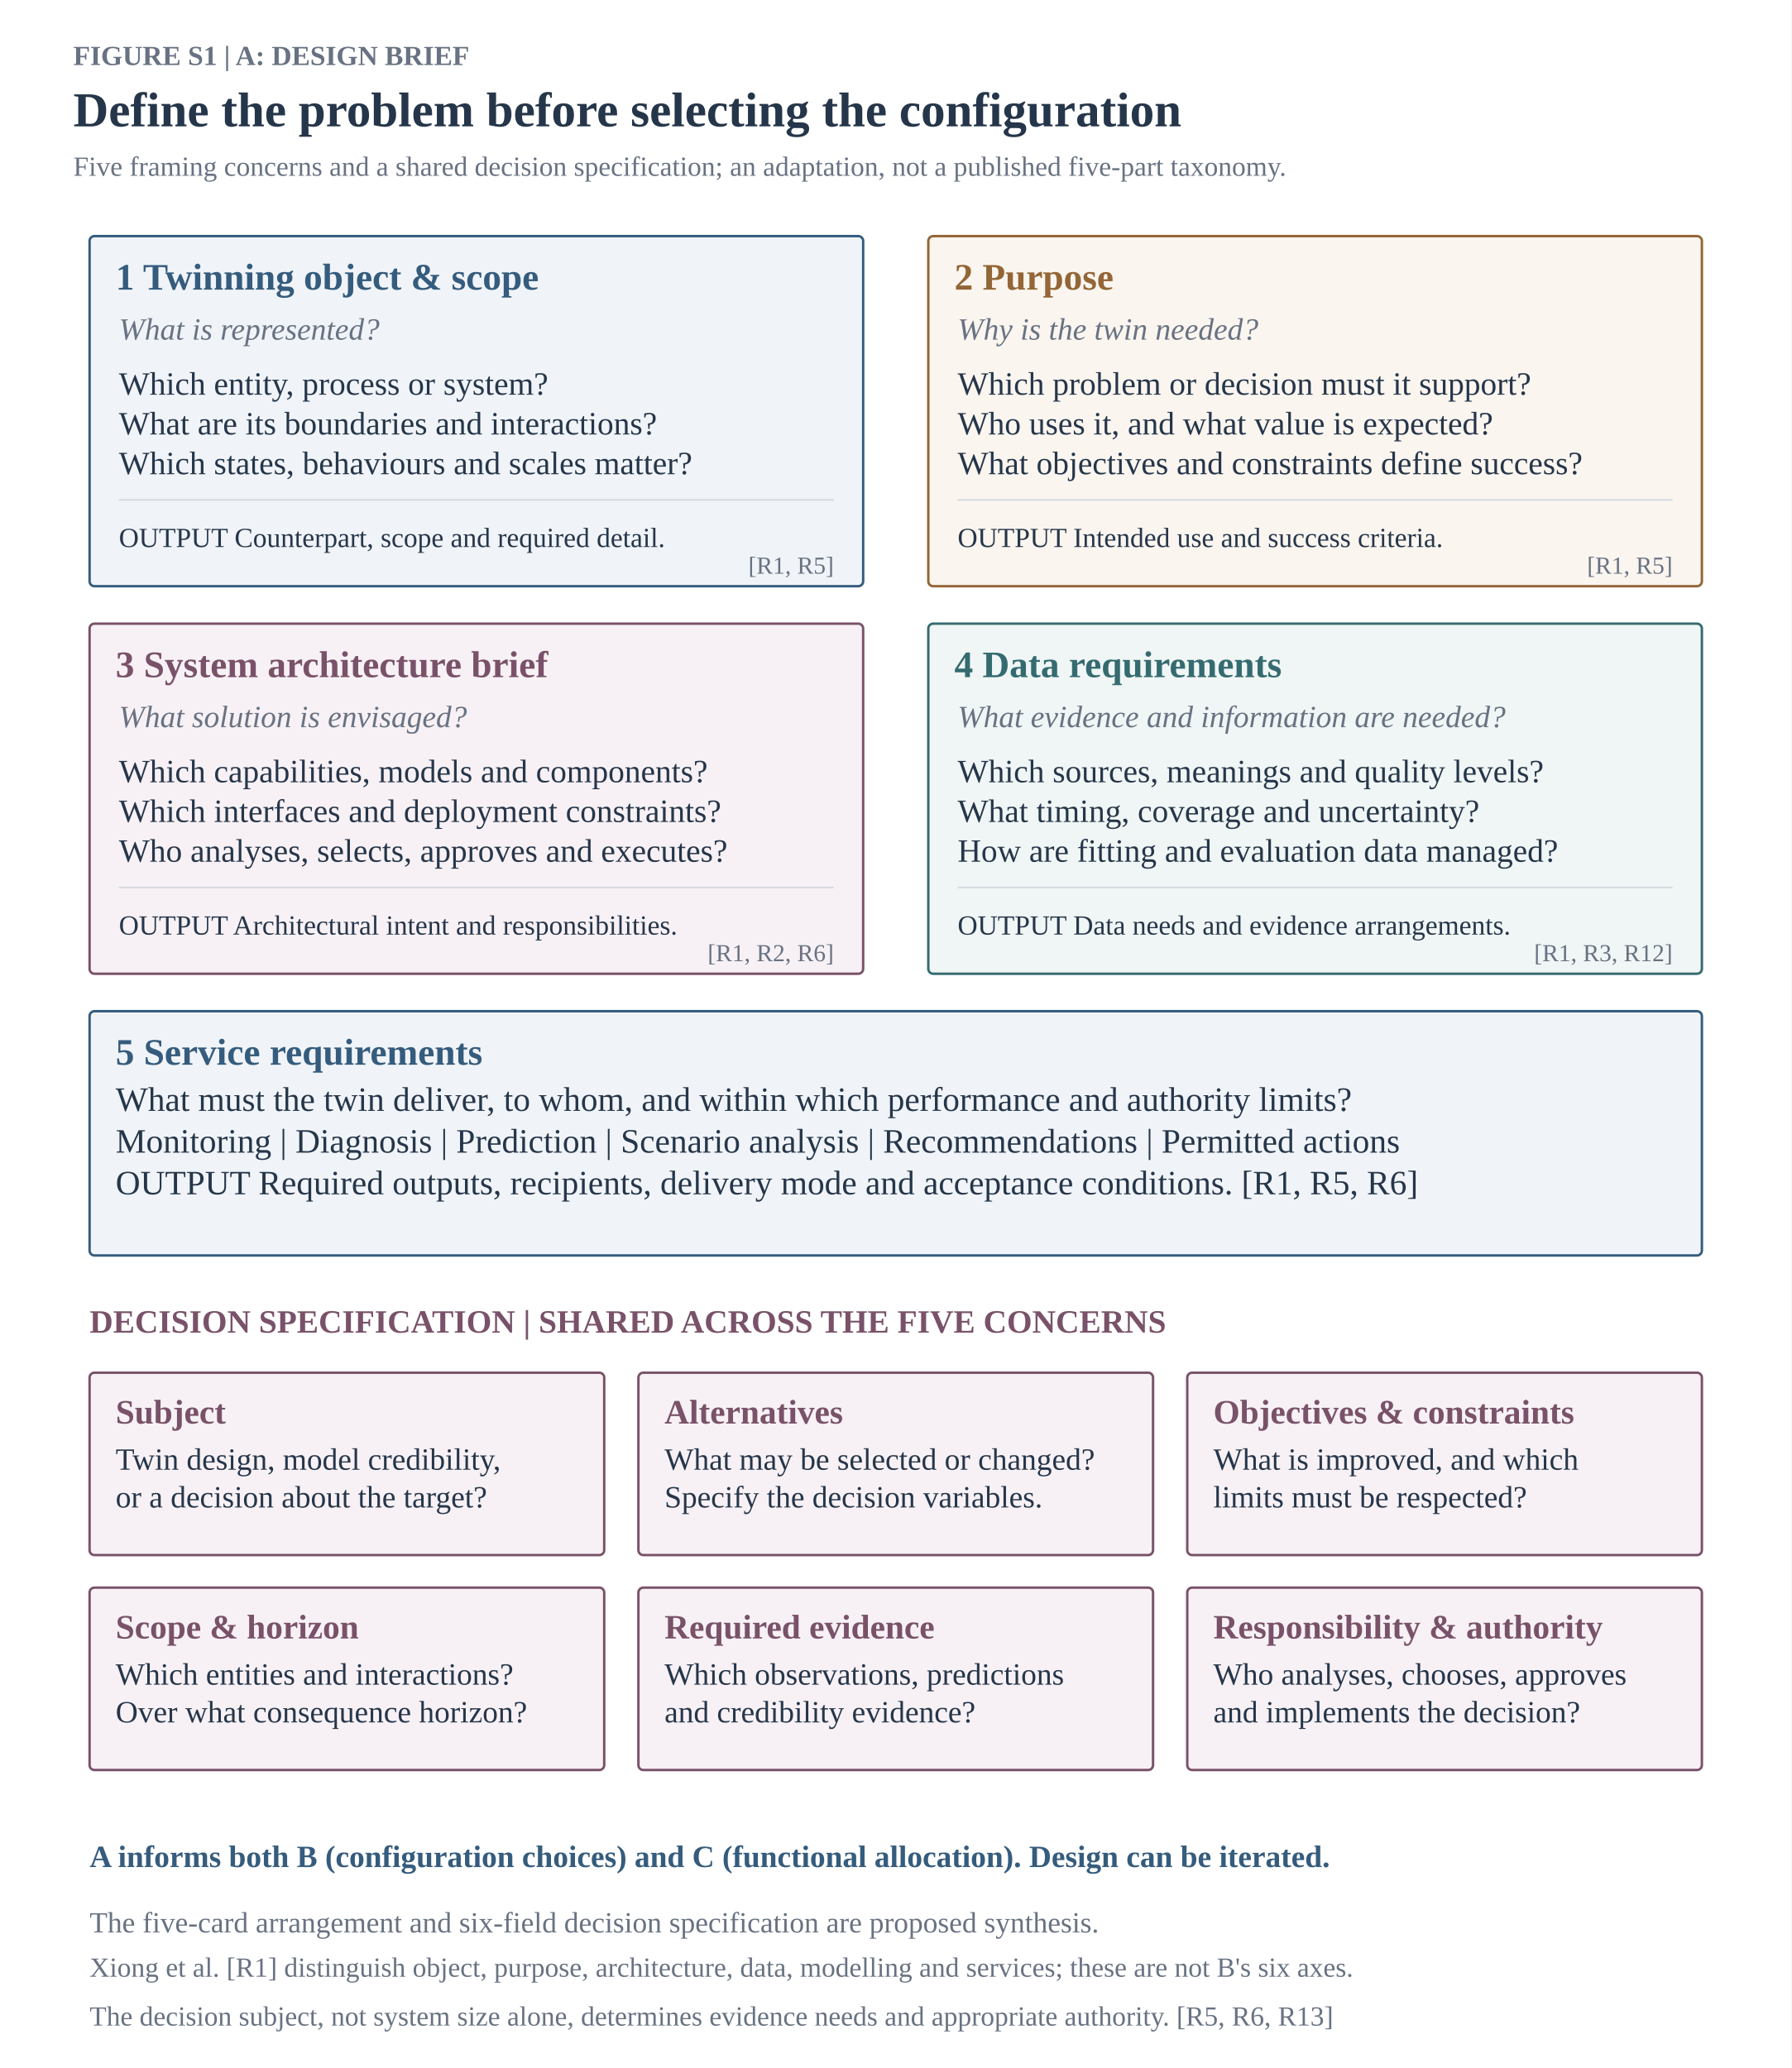
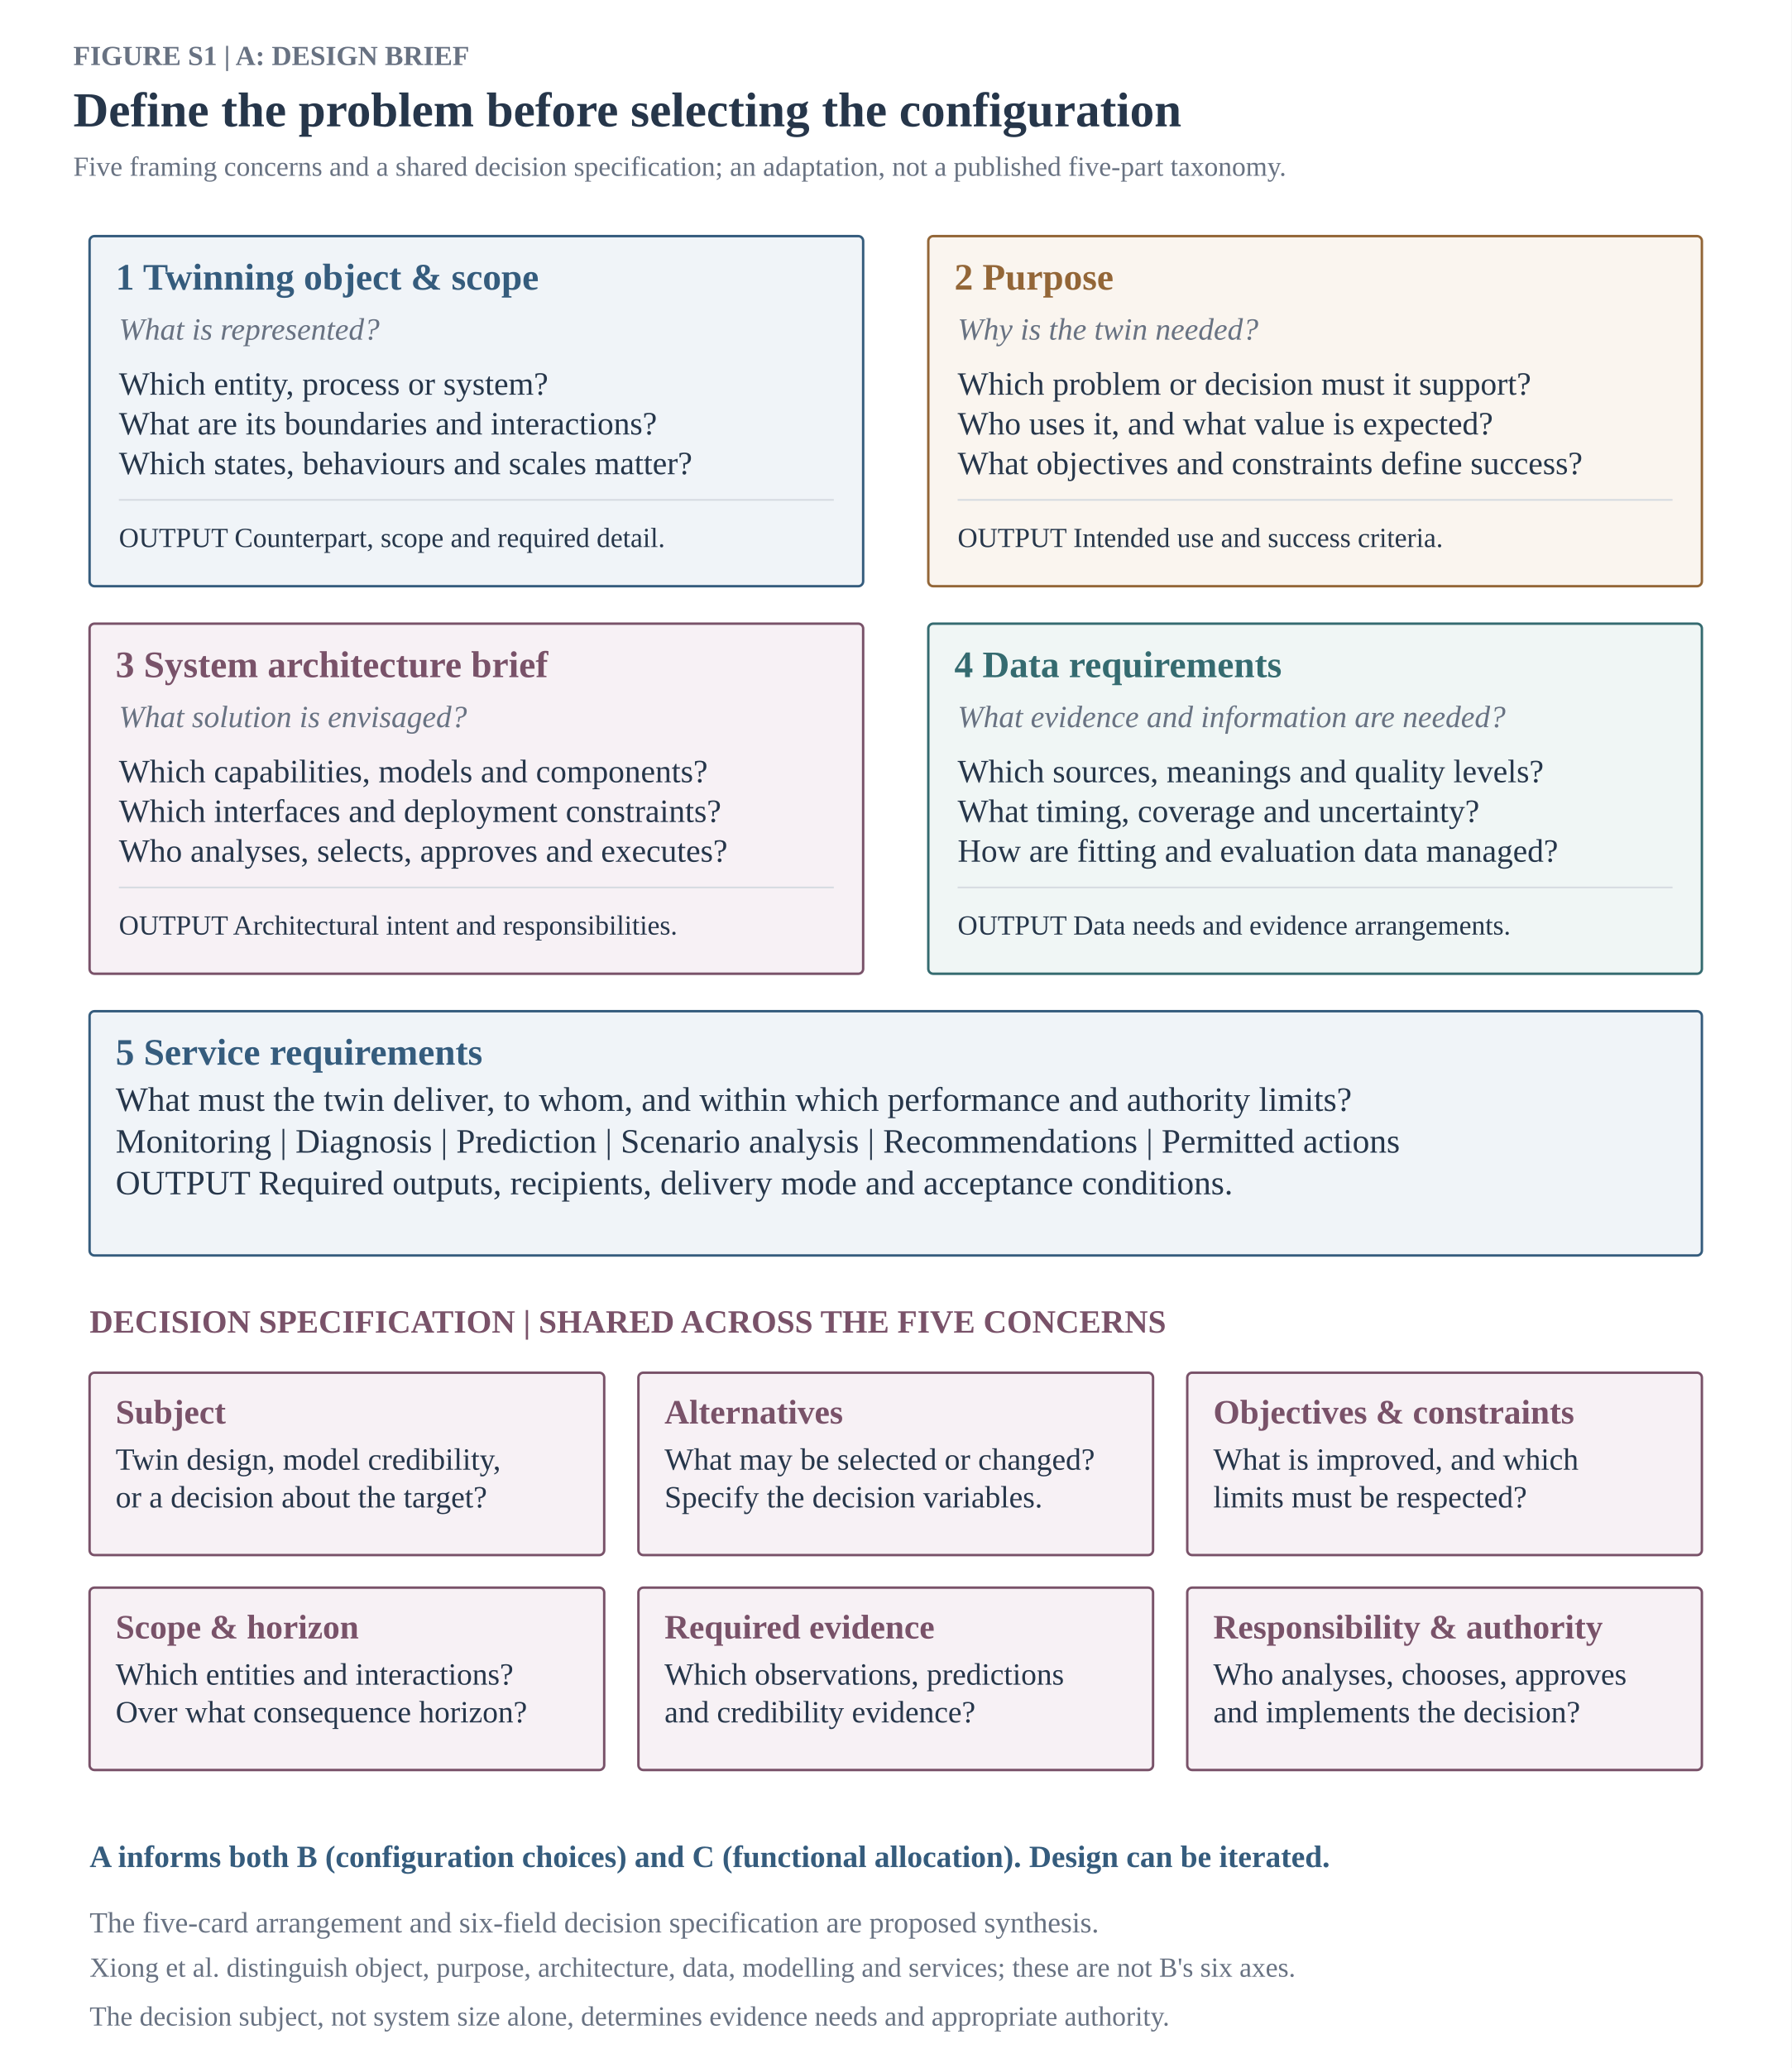
<svg xmlns="http://www.w3.org/2000/svg" width="190mm" height="219.364mm" viewBox="0 0 1100 1270" role="img">
  <rect x="0" y="0" width="1100" height="1270" rx="0" fill="#FFFFFF" stroke="none" stroke-width="1" />
  <text x="45" y="39.94" font-family="Times New Roman, Liberation Serif, serif" font-size="17" font-weight="bold" font-style="normal" text-anchor="start" fill="#687282">FIGURE S1  |  A: DESIGN BRIEF</text>
  <text x="45" y="77.6" font-family="Times New Roman, Liberation Serif, serif" font-size="30" font-weight="bold" font-style="normal" text-anchor="start" fill="#26364A">Define the problem before selecting the configuration</text>
  <text x="45" y="107.94" font-family="Times New Roman, Liberation Serif, serif" font-size="17" font-weight="normal" font-style="normal" text-anchor="start" fill="#687282">Five framing concerns and a shared decision specification; an adaptation, not a published five-part taxonomy.</text>
  <rect x="55" y="145" width="475" height="215" rx="3" fill="#F0F4F8" stroke="#355C7D" stroke-width="1.5" />
  <text x="71" y="177.86" font-family="Times New Roman, Liberation Serif, serif" font-size="23" font-weight="bold" font-style="normal" text-anchor="start" fill="#355C7D">1  Twinning object &amp; scope</text>
  <text x="73" y="208.58" font-family="Times New Roman, Liberation Serif, serif" font-size="19" font-weight="normal" font-style="italic" text-anchor="start" fill="#687282">What is represented?</text>
  <text x="73" y="242.4" font-family="Times New Roman, Liberation Serif, serif" font-size="20" font-weight="normal" font-style="normal" text-anchor="start" fill="#26364A">Which entity, process or system?</text>
  <text x="73" y="266.8" font-family="Times New Roman, Liberation Serif, serif" font-size="20" font-weight="normal" font-style="normal" text-anchor="start" fill="#26364A">What are its boundaries and interactions?</text>
  <text x="73" y="291.2" font-family="Times New Roman, Liberation Serif, serif" font-size="20" font-weight="normal" font-style="normal" text-anchor="start" fill="#26364A">Which states, behaviours and scales matter?</text>
  <polyline points="73,307 512,307" fill="none" stroke="#D5DAE0" stroke-width="1" stroke-linejoin="round" />
  <text x="73" y="335.94" font-family="Times New Roman, Liberation Serif, serif" font-size="17" font-weight="normal" font-style="normal" text-anchor="start" fill="#26364A">OUTPUT  Counterpart, scope and required detail.</text>
-   <text x="512" y="352.3" font-family="Times New Roman, Liberation Serif, serif" font-size="15" font-weight="normal" font-style="normal" text-anchor="end" fill="#687282">[R1, R5]</text>
+   <text x="512" y="352.3" font-family="Times New Roman, Liberation Serif, serif" font-size="15" font-weight="normal" font-style="normal" text-anchor="end" fill="#687282" />
  <rect x="570" y="145" width="475" height="215" rx="3" fill="#FAF5EF" stroke="#936637" stroke-width="1.5" />
  <text x="586" y="177.86" font-family="Times New Roman, Liberation Serif, serif" font-size="23" font-weight="bold" font-style="normal" text-anchor="start" fill="#936637">2  Purpose</text>
  <text x="588" y="208.58" font-family="Times New Roman, Liberation Serif, serif" font-size="19" font-weight="normal" font-style="italic" text-anchor="start" fill="#687282">Why is the twin needed?</text>
  <text x="588" y="242.4" font-family="Times New Roman, Liberation Serif, serif" font-size="20" font-weight="normal" font-style="normal" text-anchor="start" fill="#26364A">Which problem or decision must it support?</text>
  <text x="588" y="266.8" font-family="Times New Roman, Liberation Serif, serif" font-size="20" font-weight="normal" font-style="normal" text-anchor="start" fill="#26364A">Who uses it, and what value is expected?</text>
  <text x="588" y="291.2" font-family="Times New Roman, Liberation Serif, serif" font-size="20" font-weight="normal" font-style="normal" text-anchor="start" fill="#26364A">What objectives and constraints define success?</text>
  <polyline points="588,307 1027,307" fill="none" stroke="#D5DAE0" stroke-width="1" stroke-linejoin="round" />
  <text x="588" y="335.94" font-family="Times New Roman, Liberation Serif, serif" font-size="17" font-weight="normal" font-style="normal" text-anchor="start" fill="#26364A">OUTPUT  Intended use and success criteria.</text>
-   <text x="1027" y="352.3" font-family="Times New Roman, Liberation Serif, serif" font-size="15" font-weight="normal" font-style="normal" text-anchor="end" fill="#687282">[R1, R5]</text>
+   <text x="1027" y="352.3" font-family="Times New Roman, Liberation Serif, serif" font-size="15" font-weight="normal" font-style="normal" text-anchor="end" fill="#687282" />
  <rect x="55" y="383" width="475" height="215" rx="3" fill="#F7F1F5" stroke="#795269" stroke-width="1.5" />
  <text x="71" y="415.86" font-family="Times New Roman, Liberation Serif, serif" font-size="23" font-weight="bold" font-style="normal" text-anchor="start" fill="#795269">3  System architecture brief</text>
  <text x="73" y="446.58" font-family="Times New Roman, Liberation Serif, serif" font-size="19" font-weight="normal" font-style="italic" text-anchor="start" fill="#687282">What solution is envisaged?</text>
  <text x="73" y="480.4" font-family="Times New Roman, Liberation Serif, serif" font-size="20" font-weight="normal" font-style="normal" text-anchor="start" fill="#26364A">Which capabilities, models and components?</text>
  <text x="73" y="504.8" font-family="Times New Roman, Liberation Serif, serif" font-size="20" font-weight="normal" font-style="normal" text-anchor="start" fill="#26364A">Which interfaces and deployment constraints?</text>
  <text x="73" y="529.2" font-family="Times New Roman, Liberation Serif, serif" font-size="20" font-weight="normal" font-style="normal" text-anchor="start" fill="#26364A">Who analyses, selects, approves and executes?</text>
  <polyline points="73,545 512,545" fill="none" stroke="#D5DAE0" stroke-width="1" stroke-linejoin="round" />
  <text x="73" y="573.94" font-family="Times New Roman, Liberation Serif, serif" font-size="17" font-weight="normal" font-style="normal" text-anchor="start" fill="#26364A">OUTPUT  Architectural intent and responsibilities.</text>
-   <text x="512" y="590.3" font-family="Times New Roman, Liberation Serif, serif" font-size="15" font-weight="normal" font-style="normal" text-anchor="end" fill="#687282">[R1, R2, R6]</text>
+   <text x="512" y="590.3" font-family="Times New Roman, Liberation Serif, serif" font-size="15" font-weight="normal" font-style="normal" text-anchor="end" fill="#687282" />
  <rect x="570" y="383" width="475" height="215" rx="3" fill="#F0F6F5" stroke="#356B70" stroke-width="1.5" />
  <text x="586" y="415.86" font-family="Times New Roman, Liberation Serif, serif" font-size="23" font-weight="bold" font-style="normal" text-anchor="start" fill="#356B70">4  Data requirements</text>
  <text x="588" y="446.58" font-family="Times New Roman, Liberation Serif, serif" font-size="19" font-weight="normal" font-style="italic" text-anchor="start" fill="#687282">What evidence and information are needed?</text>
  <text x="588" y="480.4" font-family="Times New Roman, Liberation Serif, serif" font-size="20" font-weight="normal" font-style="normal" text-anchor="start" fill="#26364A">Which sources, meanings and quality levels?</text>
  <text x="588" y="504.8" font-family="Times New Roman, Liberation Serif, serif" font-size="20" font-weight="normal" font-style="normal" text-anchor="start" fill="#26364A">What timing, coverage and uncertainty?</text>
  <text x="588" y="529.2" font-family="Times New Roman, Liberation Serif, serif" font-size="20" font-weight="normal" font-style="normal" text-anchor="start" fill="#26364A">How are fitting and evaluation data managed?</text>
  <polyline points="588,545 1027,545" fill="none" stroke="#D5DAE0" stroke-width="1" stroke-linejoin="round" />
  <text x="588" y="573.94" font-family="Times New Roman, Liberation Serif, serif" font-size="17" font-weight="normal" font-style="normal" text-anchor="start" fill="#26364A">OUTPUT  Data needs and evidence arrangements.</text>
-   <text x="1027" y="590.3" font-family="Times New Roman, Liberation Serif, serif" font-size="15" font-weight="normal" font-style="normal" text-anchor="end" fill="#687282">[R1, R3, R12]</text>
+   <text x="1027" y="590.3" font-family="Times New Roman, Liberation Serif, serif" font-size="15" font-weight="normal" font-style="normal" text-anchor="end" fill="#687282" />
  <rect x="55" y="621" width="990" height="150" rx="3" fill="#F0F4F8" stroke="#355C7D" stroke-width="1.5" />
  <text x="71" y="653.86" font-family="Times New Roman, Liberation Serif, serif" font-size="23" font-weight="bold" font-style="normal" text-anchor="start" fill="#355C7D">5  Service requirements</text>
  <text x="71" y="682.22" font-family="Times New Roman, Liberation Serif, serif" font-size="21" font-weight="normal" font-style="normal" text-anchor="start" fill="#26364A">What must the twin deliver, to whom, and within which performance and authority limits?</text>
  <text x="71" y="707.84" font-family="Times New Roman, Liberation Serif, serif" font-size="21" font-weight="normal" font-style="normal" text-anchor="start" fill="#26364A">Monitoring | Diagnosis | Prediction | Scenario analysis | Recommendations | Permitted actions</text>
-   <text x="71" y="733.46" font-family="Times New Roman, Liberation Serif, serif" font-size="21" font-weight="normal" font-style="normal" text-anchor="start" fill="#26364A">OUTPUT  Required outputs, recipients, delivery mode and acceptance conditions. [R1, R5, R6]</text>
+   <text x="71" y="733.46" font-family="Times New Roman, Liberation Serif, serif" font-size="21" font-weight="normal" font-style="normal" text-anchor="start" fill="#26364A">OUTPUT  Required outputs, recipients, delivery mode and acceptance conditions. </text>
  <text x="55" y="818.4" font-family="Times New Roman, Liberation Serif, serif" font-size="20" font-weight="bold" font-style="normal" text-anchor="start" fill="#795269">DECISION SPECIFICATION  |  SHARED ACROSS THE FIVE CONCERNS</text>
  <rect x="55" y="843" width="316" height="112" rx="3" fill="#F7F1F5" stroke="#795269" stroke-width="1.5" />
  <text x="71" y="874.22" font-family="Times New Roman, Liberation Serif, serif" font-size="21" font-weight="bold" font-style="normal" text-anchor="start" fill="#795269">Subject</text>
  <text x="71" y="902.58" font-family="Times New Roman, Liberation Serif, serif" font-size="19" font-weight="normal" font-style="normal" text-anchor="start" fill="#26364A">Twin design, model credibility,</text>
  <text x="71" y="925.76" font-family="Times New Roman, Liberation Serif, serif" font-size="19" font-weight="normal" font-style="normal" text-anchor="start" fill="#26364A">or a decision about the target?</text>
  <rect x="392" y="843" width="316" height="112" rx="3" fill="#F7F1F5" stroke="#795269" stroke-width="1.5" />
  <text x="408" y="874.22" font-family="Times New Roman, Liberation Serif, serif" font-size="21" font-weight="bold" font-style="normal" text-anchor="start" fill="#795269">Alternatives</text>
  <text x="408" y="902.58" font-family="Times New Roman, Liberation Serif, serif" font-size="19" font-weight="normal" font-style="normal" text-anchor="start" fill="#26364A">What may be selected or changed?</text>
  <text x="408" y="925.76" font-family="Times New Roman, Liberation Serif, serif" font-size="19" font-weight="normal" font-style="normal" text-anchor="start" fill="#26364A">Specify the decision variables.</text>
  <rect x="729" y="843" width="316" height="112" rx="3" fill="#F7F1F5" stroke="#795269" stroke-width="1.5" />
  <text x="745" y="874.22" font-family="Times New Roman, Liberation Serif, serif" font-size="21" font-weight="bold" font-style="normal" text-anchor="start" fill="#795269">Objectives &amp; constraints</text>
  <text x="745" y="902.58" font-family="Times New Roman, Liberation Serif, serif" font-size="19" font-weight="normal" font-style="normal" text-anchor="start" fill="#26364A">What is improved, and which</text>
  <text x="745" y="925.76" font-family="Times New Roman, Liberation Serif, serif" font-size="19" font-weight="normal" font-style="normal" text-anchor="start" fill="#26364A">limits must be respected?</text>
  <rect x="55" y="975" width="316" height="112" rx="3" fill="#F7F1F5" stroke="#795269" stroke-width="1.5" />
  <text x="71" y="1006.22" font-family="Times New Roman, Liberation Serif, serif" font-size="21" font-weight="bold" font-style="normal" text-anchor="start" fill="#795269">Scope &amp; horizon</text>
  <text x="71" y="1034.58" font-family="Times New Roman, Liberation Serif, serif" font-size="19" font-weight="normal" font-style="normal" text-anchor="start" fill="#26364A">Which entities and interactions?</text>
  <text x="71" y="1057.76" font-family="Times New Roman, Liberation Serif, serif" font-size="19" font-weight="normal" font-style="normal" text-anchor="start" fill="#26364A">Over what consequence horizon?</text>
  <rect x="392" y="975" width="316" height="112" rx="3" fill="#F7F1F5" stroke="#795269" stroke-width="1.5" />
  <text x="408" y="1006.22" font-family="Times New Roman, Liberation Serif, serif" font-size="21" font-weight="bold" font-style="normal" text-anchor="start" fill="#795269">Required evidence</text>
  <text x="408" y="1034.58" font-family="Times New Roman, Liberation Serif, serif" font-size="19" font-weight="normal" font-style="normal" text-anchor="start" fill="#26364A">Which observations, predictions</text>
  <text x="408" y="1057.76" font-family="Times New Roman, Liberation Serif, serif" font-size="19" font-weight="normal" font-style="normal" text-anchor="start" fill="#26364A">and credibility evidence?</text>
  <rect x="729" y="975" width="316" height="112" rx="3" fill="#F7F1F5" stroke="#795269" stroke-width="1.5" />
  <text x="745" y="1006.22" font-family="Times New Roman, Liberation Serif, serif" font-size="21" font-weight="bold" font-style="normal" text-anchor="start" fill="#795269">Responsibility &amp; authority</text>
  <text x="745" y="1034.58" font-family="Times New Roman, Liberation Serif, serif" font-size="19" font-weight="normal" font-style="normal" text-anchor="start" fill="#26364A">Who analyses, chooses, approves</text>
  <text x="745" y="1057.76" font-family="Times New Roman, Liberation Serif, serif" font-size="19" font-weight="normal" font-style="normal" text-anchor="start" fill="#26364A">and implements the decision?</text>
  <text x="55" y="1146.58" font-family="Times New Roman, Liberation Serif, serif" font-size="19" font-weight="bold" font-style="normal" text-anchor="start" fill="#355C7D">A informs both B (configuration choices) and C (functional allocation). Design can be iterated.</text>
  <text x="55" y="1186.76" font-family="Times New Roman, Liberation Serif, serif" font-size="18" font-weight="normal" font-style="normal" text-anchor="start" fill="#687282">The five-card arrangement and six-field decision specification are proposed synthesis.</text>
-   <text x="55" y="1213.94" font-family="Times New Roman, Liberation Serif, serif" font-size="17" font-weight="normal" font-style="normal" text-anchor="start" fill="#687282">Xiong et al. [R1] distinguish object, purpose, architecture, data, modelling and services; these are not B's six axes.</text>
-   <text x="55" y="1243.94" font-family="Times New Roman, Liberation Serif, serif" font-size="17" font-weight="normal" font-style="normal" text-anchor="start" fill="#687282">The decision subject, not system size alone, determines evidence needs and appropriate authority. [R5, R6, R13]</text>
+   <text x="55" y="1213.94" font-family="Times New Roman, Liberation Serif, serif" font-size="17" font-weight="normal" font-style="normal" text-anchor="start" fill="#687282">Xiong et al.  distinguish object, purpose, architecture, data, modelling and services; these are not B's six axes.</text>
+   <text x="55" y="1243.94" font-family="Times New Roman, Liberation Serif, serif" font-size="17" font-weight="normal" font-style="normal" text-anchor="start" fill="#687282">The decision subject, not system size alone, determines evidence needs and appropriate authority. </text>
  <style>text,tspan{font-family:"Times New Roman",serif !important}</style>
</svg>
